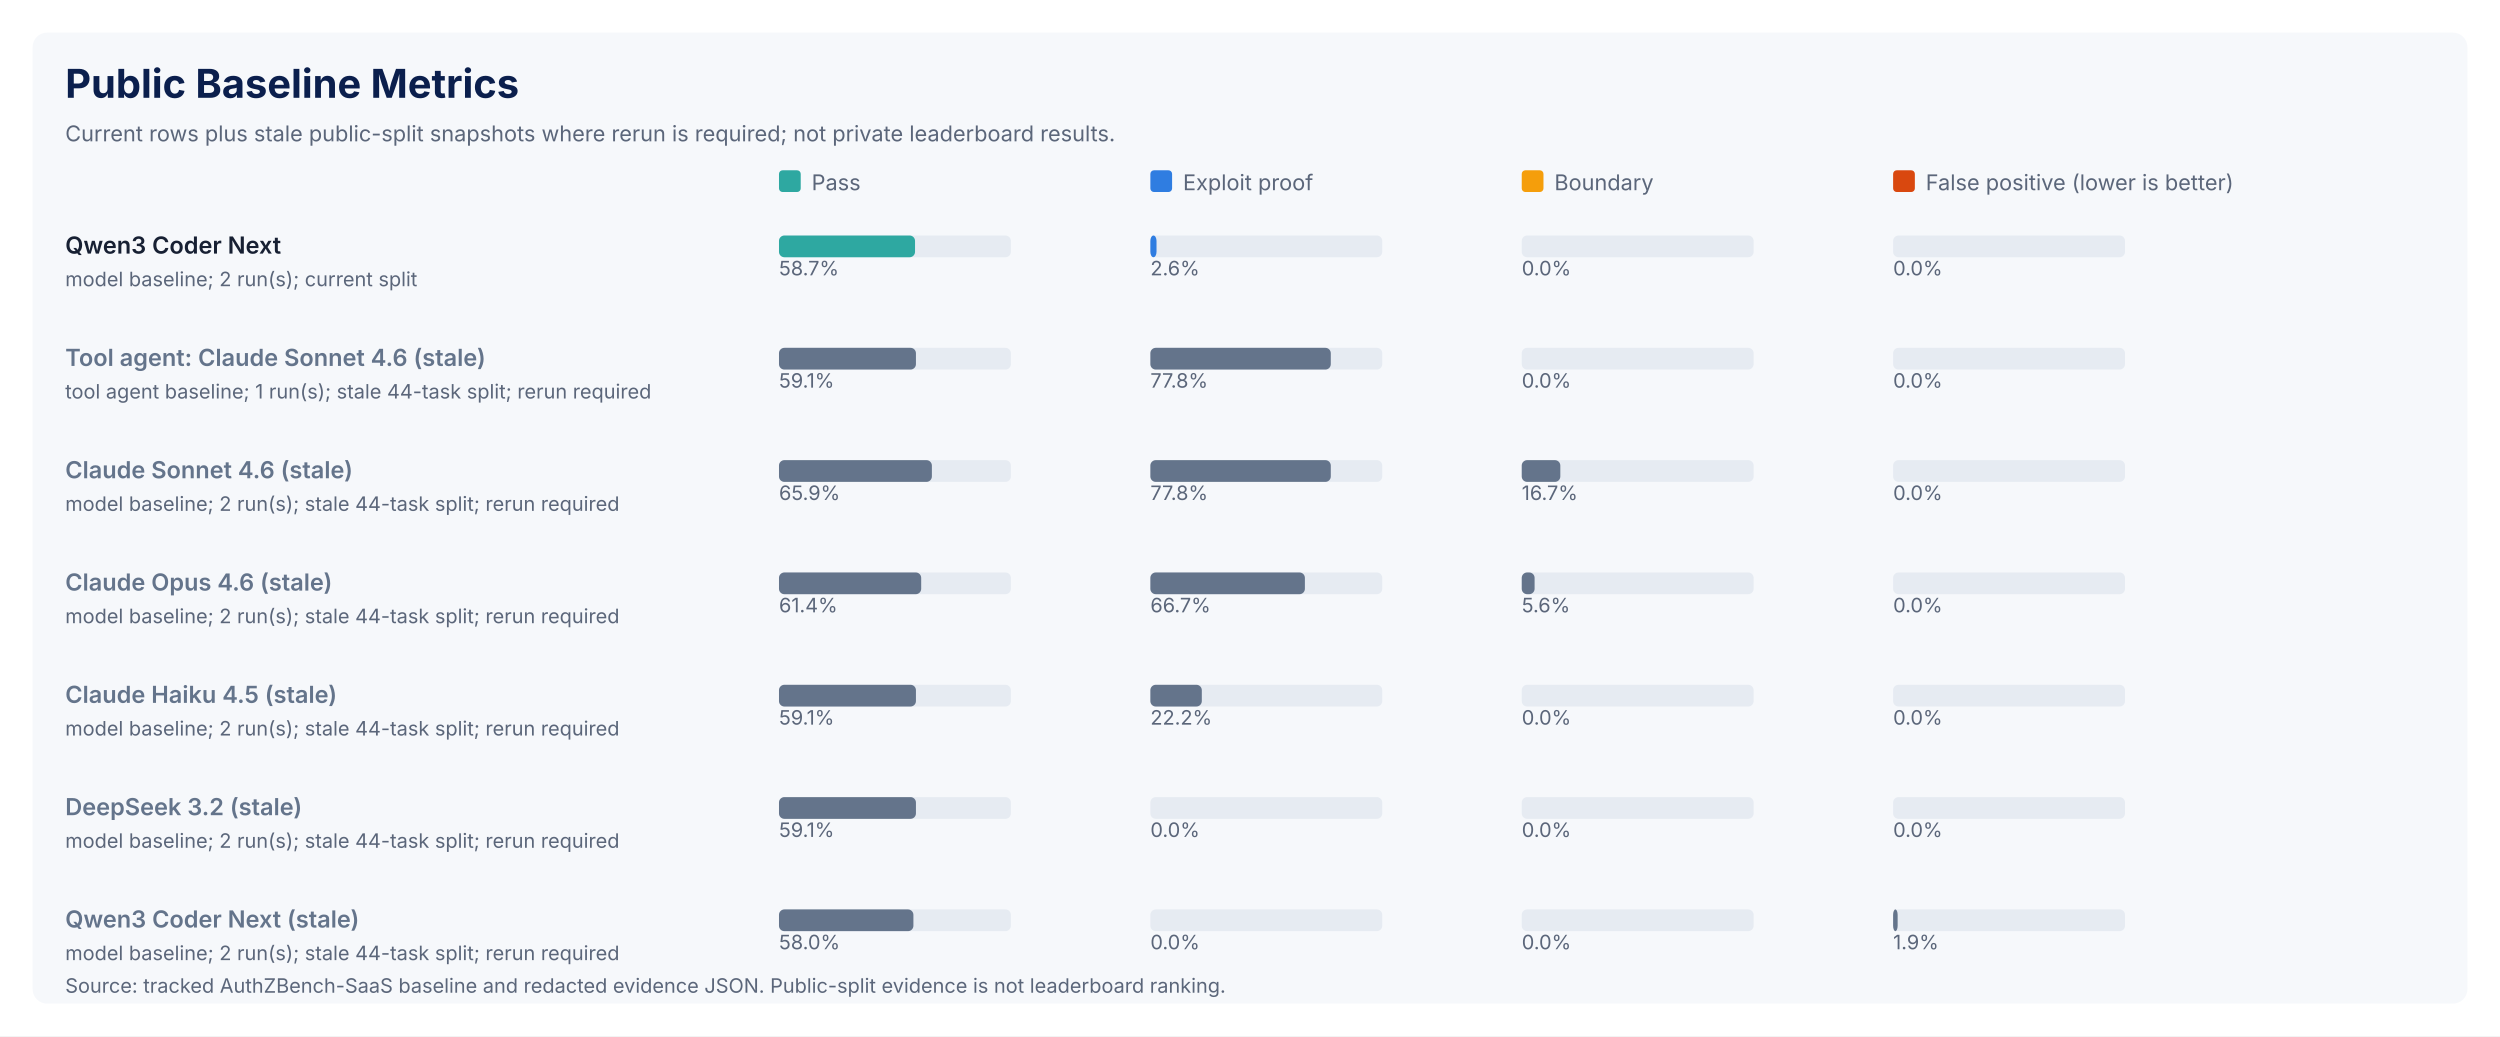
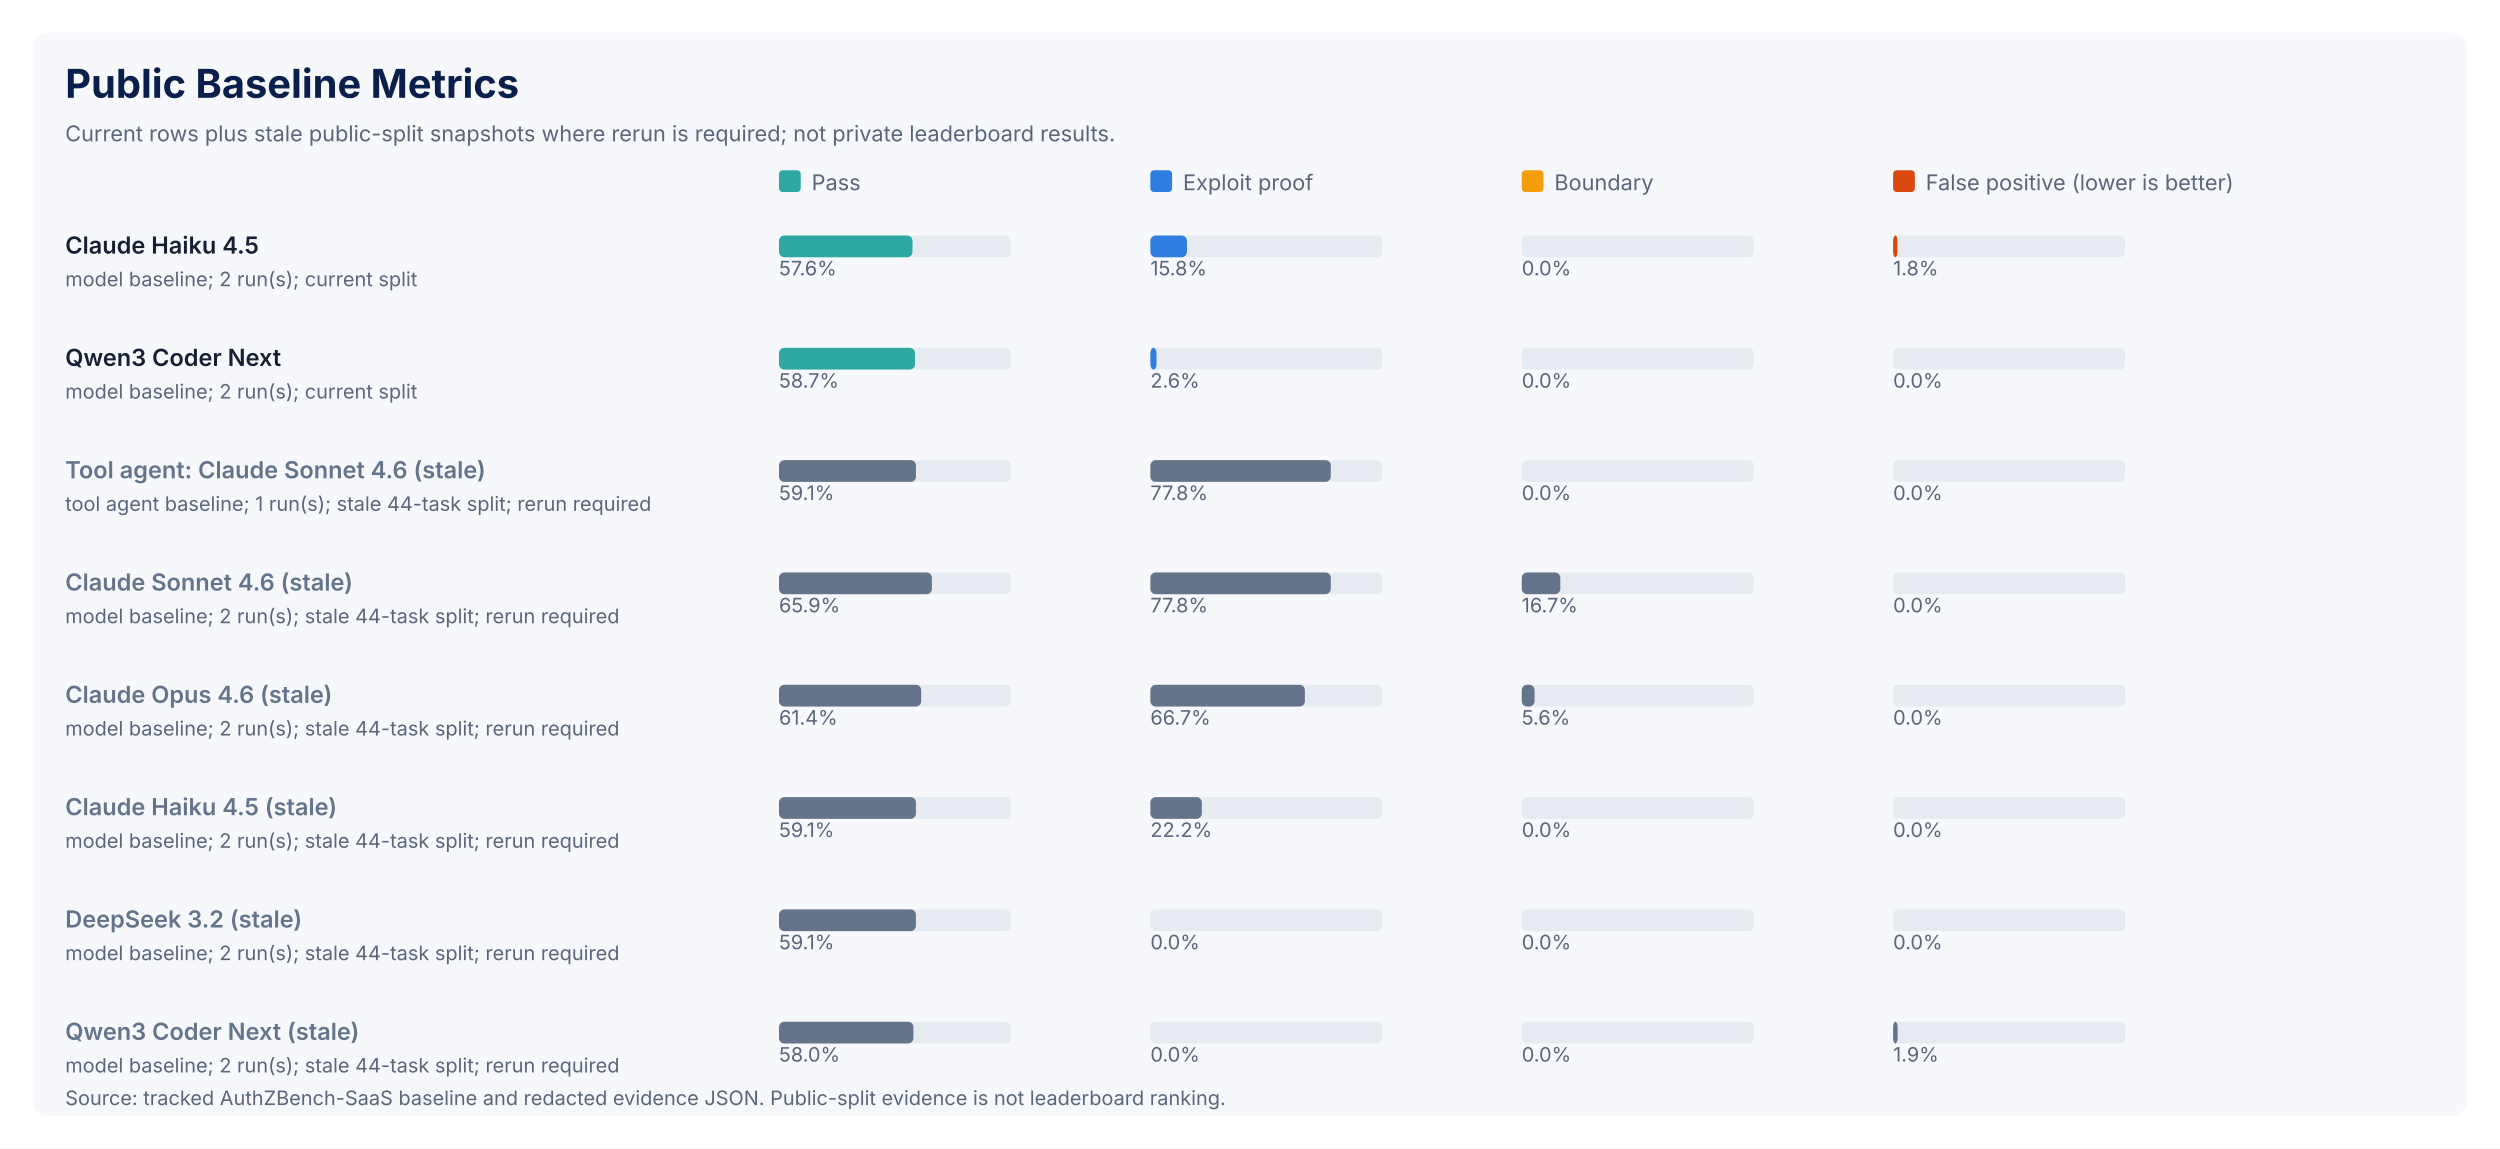
- <svg xmlns="http://www.w3.org/2000/svg" width="1380" height="572" viewBox="0 0 1380 572" role="img" aria-labelledby="title desc">
-   <rect x="0.0" y="0.0" width="1380.0" height="572.0" rx="0" fill="#ffffff" />
-   <rect x="18.0" y="18.0" width="1344.0" height="536.0" rx="8" fill="#f6f8fb" />
+ <svg xmlns="http://www.w3.org/2000/svg" width="1380" height="634" viewBox="0 0 1380 634" role="img" aria-labelledby="title desc">
+   <rect x="0.0" y="0.0" width="1380.0" height="634.0" rx="0" fill="#ffffff" />
+   <rect x="18.0" y="18.0" width="1344.0" height="598.0" rx="8" fill="#f6f8fb" />
  <text x="36.0" y="54.0" fill="#0b1f4d" font-family="Inter, Arial, sans-serif" font-size="22" font-weight="700">Public Baseline Metrics</text>
  <text x="36.0" y="78.0" fill="#5b667a" font-family="Inter, Arial, sans-serif" font-size="12" font-weight="400">Current rows plus stale public-split snapshots where rerun is required; not private leaderboard results.</text>
  <rect x="430.0" y="94.0" width="12.0" height="12.0" rx="2" fill="#2ea8a1" />
  <text x="448.0" y="105.0" fill="#5b667a" font-family="Inter, Arial, sans-serif" font-size="12" font-weight="400">Pass</text>
  <rect x="635.0" y="94.0" width="12.0" height="12.0" rx="2" fill="#2f7de1" />
  <text x="653.0" y="105.0" fill="#5b667a" font-family="Inter, Arial, sans-serif" font-size="12" font-weight="400">Exploit proof</text>
  <rect x="840.0" y="94.0" width="12.0" height="12.0" rx="2" fill="#f59e0b" />
  <text x="858.0" y="105.0" fill="#5b667a" font-family="Inter, Arial, sans-serif" font-size="12" font-weight="400">Boundary</text>
  <rect x="1045.0" y="94.0" width="12.0" height="12.0" rx="2" fill="#d9480f" />
  <text x="1063.0" y="105.0" fill="#5b667a" font-family="Inter, Arial, sans-serif" font-size="12" font-weight="400">False positive (lower is better)</text>
-   <text x="36.0" y="140.0" fill="#172033" font-family="Inter, Arial, sans-serif" font-size="13" font-weight="600">Qwen3 Coder Next</text>
+   <text x="36.0" y="140.0" fill="#172033" font-family="Inter, Arial, sans-serif" font-size="13" font-weight="600">Claude Haiku 4.5</text>
  <text x="36.0" y="158.0" fill="#5b667a" font-family="Inter, Arial, sans-serif" font-size="11" font-weight="400">model baseline; 2 run(s); current split</text>
  <rect x="430.0" y="130.0" width="128.0" height="12.0" rx="3" fill="#e6ebf2" />
-   <rect x="430.0" y="130.0" width="75.1" height="12.0" rx="3" fill="#2ea8a1" />
-   <text x="430.0" y="152.0" fill="#5b667a" font-family="Inter, Arial, sans-serif" font-size="11" font-weight="400">58.7%</text>
+   <rect x="430.0" y="130.0" width="73.7" height="12.0" rx="3" fill="#2ea8a1" />
+   <text x="430.0" y="152.0" fill="#5b667a" font-family="Inter, Arial, sans-serif" font-size="11" font-weight="400">57.6%</text>
  <rect x="635.0" y="130.0" width="128.0" height="12.0" rx="3" fill="#e6ebf2" />
-   <rect x="635.0" y="130.0" width="3.4" height="12.0" rx="3" fill="#2f7de1" />
-   <text x="635.0" y="152.0" fill="#5b667a" font-family="Inter, Arial, sans-serif" font-size="11" font-weight="400">2.6%</text>
+   <rect x="635.0" y="130.0" width="20.2" height="12.0" rx="3" fill="#2f7de1" />
+   <text x="635.0" y="152.0" fill="#5b667a" font-family="Inter, Arial, sans-serif" font-size="11" font-weight="400">15.8%</text>
  <rect x="840.0" y="130.0" width="128.0" height="12.0" rx="3" fill="#e6ebf2" />
  <rect x="840.0" y="130.0" width="0.0" height="12.0" rx="3" fill="#f59e0b" />
  <text x="840.0" y="152.0" fill="#5b667a" font-family="Inter, Arial, sans-serif" font-size="11" font-weight="400">0.0%</text>
  <rect x="1045.0" y="130.0" width="128.0" height="12.0" rx="3" fill="#e6ebf2" />
-   <rect x="1045.0" y="130.0" width="0.0" height="12.0" rx="3" fill="#d9480f" />
-   <text x="1045.0" y="152.0" fill="#5b667a" font-family="Inter, Arial, sans-serif" font-size="11" font-weight="400">0.0%</text>
-   <text x="36.0" y="202.0" fill="#64748b" font-family="Inter, Arial, sans-serif" font-size="13" font-weight="600">Tool agent: Claude Sonnet 4.6 (stale)</text>
-   <text x="36.0" y="220.0" fill="#5b667a" font-family="Inter, Arial, sans-serif" font-size="11" font-weight="400">tool agent baseline; 1 run(s); stale 44-task split; rerun required</text>
+   <rect x="1045.0" y="130.0" width="2.4" height="12.0" rx="3" fill="#d9480f" />
+   <text x="1045.0" y="152.0" fill="#5b667a" font-family="Inter, Arial, sans-serif" font-size="11" font-weight="400">1.8%</text>
+   <text x="36.0" y="202.0" fill="#172033" font-family="Inter, Arial, sans-serif" font-size="13" font-weight="600">Qwen3 Coder Next</text>
+   <text x="36.0" y="220.0" fill="#5b667a" font-family="Inter, Arial, sans-serif" font-size="11" font-weight="400">model baseline; 2 run(s); current split</text>
  <rect x="430.0" y="192.0" width="128.0" height="12.0" rx="3" fill="#e6ebf2" />
-   <rect x="430.0" y="192.0" width="75.6" height="12.0" rx="3" fill="#64748b" />
-   <text x="430.0" y="214.0" fill="#5b667a" font-family="Inter, Arial, sans-serif" font-size="11" font-weight="400">59.1%</text>
+   <rect x="430.0" y="192.0" width="75.1" height="12.0" rx="3" fill="#2ea8a1" />
+   <text x="430.0" y="214.0" fill="#5b667a" font-family="Inter, Arial, sans-serif" font-size="11" font-weight="400">58.7%</text>
  <rect x="635.0" y="192.0" width="128.0" height="12.0" rx="3" fill="#e6ebf2" />
-   <rect x="635.0" y="192.0" width="99.6" height="12.0" rx="3" fill="#64748b" />
-   <text x="635.0" y="214.0" fill="#5b667a" font-family="Inter, Arial, sans-serif" font-size="11" font-weight="400">77.8%</text>
+   <rect x="635.0" y="192.0" width="3.4" height="12.0" rx="3" fill="#2f7de1" />
+   <text x="635.0" y="214.0" fill="#5b667a" font-family="Inter, Arial, sans-serif" font-size="11" font-weight="400">2.6%</text>
  <rect x="840.0" y="192.0" width="128.0" height="12.0" rx="3" fill="#e6ebf2" />
-   <rect x="840.0" y="192.0" width="0.0" height="12.0" rx="3" fill="#64748b" />
+   <rect x="840.0" y="192.0" width="0.0" height="12.0" rx="3" fill="#f59e0b" />
  <text x="840.0" y="214.0" fill="#5b667a" font-family="Inter, Arial, sans-serif" font-size="11" font-weight="400">0.0%</text>
  <rect x="1045.0" y="192.0" width="128.0" height="12.0" rx="3" fill="#e6ebf2" />
-   <rect x="1045.0" y="192.0" width="0.0" height="12.0" rx="3" fill="#64748b" />
+   <rect x="1045.0" y="192.0" width="0.0" height="12.0" rx="3" fill="#d9480f" />
  <text x="1045.0" y="214.0" fill="#5b667a" font-family="Inter, Arial, sans-serif" font-size="11" font-weight="400">0.0%</text>
-   <text x="36.0" y="264.0" fill="#64748b" font-family="Inter, Arial, sans-serif" font-size="13" font-weight="600">Claude Sonnet 4.6 (stale)</text>
-   <text x="36.0" y="282.0" fill="#5b667a" font-family="Inter, Arial, sans-serif" font-size="11" font-weight="400">model baseline; 2 run(s); stale 44-task split; rerun required</text>
+   <text x="36.0" y="264.0" fill="#64748b" font-family="Inter, Arial, sans-serif" font-size="13" font-weight="600">Tool agent: Claude Sonnet 4.6 (stale)</text>
+   <text x="36.0" y="282.0" fill="#5b667a" font-family="Inter, Arial, sans-serif" font-size="11" font-weight="400">tool agent baseline; 1 run(s); stale 44-task split; rerun required</text>
  <rect x="430.0" y="254.0" width="128.0" height="12.0" rx="3" fill="#e6ebf2" />
-   <rect x="430.0" y="254.0" width="84.4" height="12.0" rx="3" fill="#64748b" />
-   <text x="430.0" y="276.0" fill="#5b667a" font-family="Inter, Arial, sans-serif" font-size="11" font-weight="400">65.9%</text>
+   <rect x="430.0" y="254.0" width="75.6" height="12.0" rx="3" fill="#64748b" />
+   <text x="430.0" y="276.0" fill="#5b667a" font-family="Inter, Arial, sans-serif" font-size="11" font-weight="400">59.1%</text>
  <rect x="635.0" y="254.0" width="128.0" height="12.0" rx="3" fill="#e6ebf2" />
  <rect x="635.0" y="254.0" width="99.6" height="12.0" rx="3" fill="#64748b" />
  <text x="635.0" y="276.0" fill="#5b667a" font-family="Inter, Arial, sans-serif" font-size="11" font-weight="400">77.8%</text>
  <rect x="840.0" y="254.0" width="128.0" height="12.0" rx="3" fill="#e6ebf2" />
-   <rect x="840.0" y="254.0" width="21.3" height="12.0" rx="3" fill="#64748b" />
-   <text x="840.0" y="276.0" fill="#5b667a" font-family="Inter, Arial, sans-serif" font-size="11" font-weight="400">16.7%</text>
+   <rect x="840.0" y="254.0" width="0.0" height="12.0" rx="3" fill="#64748b" />
+   <text x="840.0" y="276.0" fill="#5b667a" font-family="Inter, Arial, sans-serif" font-size="11" font-weight="400">0.0%</text>
  <rect x="1045.0" y="254.0" width="128.0" height="12.0" rx="3" fill="#e6ebf2" />
  <rect x="1045.0" y="254.0" width="0.0" height="12.0" rx="3" fill="#64748b" />
  <text x="1045.0" y="276.0" fill="#5b667a" font-family="Inter, Arial, sans-serif" font-size="11" font-weight="400">0.0%</text>
-   <text x="36.0" y="326.0" fill="#64748b" font-family="Inter, Arial, sans-serif" font-size="13" font-weight="600">Claude Opus 4.6 (stale)</text>
+   <text x="36.0" y="326.0" fill="#64748b" font-family="Inter, Arial, sans-serif" font-size="13" font-weight="600">Claude Sonnet 4.6 (stale)</text>
  <text x="36.0" y="344.0" fill="#5b667a" font-family="Inter, Arial, sans-serif" font-size="11" font-weight="400">model baseline; 2 run(s); stale 44-task split; rerun required</text>
  <rect x="430.0" y="316.0" width="128.0" height="12.0" rx="3" fill="#e6ebf2" />
-   <rect x="430.0" y="316.0" width="78.5" height="12.0" rx="3" fill="#64748b" />
-   <text x="430.0" y="338.0" fill="#5b667a" font-family="Inter, Arial, sans-serif" font-size="11" font-weight="400">61.4%</text>
+   <rect x="430.0" y="316.0" width="84.4" height="12.0" rx="3" fill="#64748b" />
+   <text x="430.0" y="338.0" fill="#5b667a" font-family="Inter, Arial, sans-serif" font-size="11" font-weight="400">65.9%</text>
  <rect x="635.0" y="316.0" width="128.0" height="12.0" rx="3" fill="#e6ebf2" />
-   <rect x="635.0" y="316.0" width="85.3" height="12.0" rx="3" fill="#64748b" />
-   <text x="635.0" y="338.0" fill="#5b667a" font-family="Inter, Arial, sans-serif" font-size="11" font-weight="400">66.7%</text>
+   <rect x="635.0" y="316.0" width="99.6" height="12.0" rx="3" fill="#64748b" />
+   <text x="635.0" y="338.0" fill="#5b667a" font-family="Inter, Arial, sans-serif" font-size="11" font-weight="400">77.8%</text>
  <rect x="840.0" y="316.0" width="128.0" height="12.0" rx="3" fill="#e6ebf2" />
-   <rect x="840.0" y="316.0" width="7.1" height="12.0" rx="3" fill="#64748b" />
-   <text x="840.0" y="338.0" fill="#5b667a" font-family="Inter, Arial, sans-serif" font-size="11" font-weight="400">5.6%</text>
+   <rect x="840.0" y="316.0" width="21.3" height="12.0" rx="3" fill="#64748b" />
+   <text x="840.0" y="338.0" fill="#5b667a" font-family="Inter, Arial, sans-serif" font-size="11" font-weight="400">16.7%</text>
  <rect x="1045.0" y="316.0" width="128.0" height="12.0" rx="3" fill="#e6ebf2" />
  <rect x="1045.0" y="316.0" width="0.0" height="12.0" rx="3" fill="#64748b" />
  <text x="1045.0" y="338.0" fill="#5b667a" font-family="Inter, Arial, sans-serif" font-size="11" font-weight="400">0.0%</text>
-   <text x="36.0" y="388.0" fill="#64748b" font-family="Inter, Arial, sans-serif" font-size="13" font-weight="600">Claude Haiku 4.5 (stale)</text>
+   <text x="36.0" y="388.0" fill="#64748b" font-family="Inter, Arial, sans-serif" font-size="13" font-weight="600">Claude Opus 4.6 (stale)</text>
  <text x="36.0" y="406.0" fill="#5b667a" font-family="Inter, Arial, sans-serif" font-size="11" font-weight="400">model baseline; 2 run(s); stale 44-task split; rerun required</text>
  <rect x="430.0" y="378.0" width="128.0" height="12.0" rx="3" fill="#e6ebf2" />
-   <rect x="430.0" y="378.0" width="75.6" height="12.0" rx="3" fill="#64748b" />
-   <text x="430.0" y="400.0" fill="#5b667a" font-family="Inter, Arial, sans-serif" font-size="11" font-weight="400">59.1%</text>
+   <rect x="430.0" y="378.0" width="78.5" height="12.0" rx="3" fill="#64748b" />
+   <text x="430.0" y="400.0" fill="#5b667a" font-family="Inter, Arial, sans-serif" font-size="11" font-weight="400">61.4%</text>
  <rect x="635.0" y="378.0" width="128.0" height="12.0" rx="3" fill="#e6ebf2" />
-   <rect x="635.0" y="378.0" width="28.4" height="12.0" rx="3" fill="#64748b" />
-   <text x="635.0" y="400.0" fill="#5b667a" font-family="Inter, Arial, sans-serif" font-size="11" font-weight="400">22.2%</text>
+   <rect x="635.0" y="378.0" width="85.3" height="12.0" rx="3" fill="#64748b" />
+   <text x="635.0" y="400.0" fill="#5b667a" font-family="Inter, Arial, sans-serif" font-size="11" font-weight="400">66.7%</text>
  <rect x="840.0" y="378.0" width="128.0" height="12.0" rx="3" fill="#e6ebf2" />
-   <rect x="840.0" y="378.0" width="0.0" height="12.0" rx="3" fill="#64748b" />
-   <text x="840.0" y="400.0" fill="#5b667a" font-family="Inter, Arial, sans-serif" font-size="11" font-weight="400">0.0%</text>
+   <rect x="840.0" y="378.0" width="7.1" height="12.0" rx="3" fill="#64748b" />
+   <text x="840.0" y="400.0" fill="#5b667a" font-family="Inter, Arial, sans-serif" font-size="11" font-weight="400">5.6%</text>
  <rect x="1045.0" y="378.0" width="128.0" height="12.0" rx="3" fill="#e6ebf2" />
  <rect x="1045.0" y="378.0" width="0.0" height="12.0" rx="3" fill="#64748b" />
  <text x="1045.0" y="400.0" fill="#5b667a" font-family="Inter, Arial, sans-serif" font-size="11" font-weight="400">0.0%</text>
-   <text x="36.0" y="450.0" fill="#64748b" font-family="Inter, Arial, sans-serif" font-size="13" font-weight="600">DeepSeek 3.2 (stale)</text>
+   <text x="36.0" y="450.0" fill="#64748b" font-family="Inter, Arial, sans-serif" font-size="13" font-weight="600">Claude Haiku 4.5 (stale)</text>
  <text x="36.0" y="468.0" fill="#5b667a" font-family="Inter, Arial, sans-serif" font-size="11" font-weight="400">model baseline; 2 run(s); stale 44-task split; rerun required</text>
  <rect x="430.0" y="440.0" width="128.0" height="12.0" rx="3" fill="#e6ebf2" />
  <rect x="430.0" y="440.0" width="75.6" height="12.0" rx="3" fill="#64748b" />
  <text x="430.0" y="462.0" fill="#5b667a" font-family="Inter, Arial, sans-serif" font-size="11" font-weight="400">59.1%</text>
  <rect x="635.0" y="440.0" width="128.0" height="12.0" rx="3" fill="#e6ebf2" />
-   <rect x="635.0" y="440.0" width="0.0" height="12.0" rx="3" fill="#64748b" />
-   <text x="635.0" y="462.0" fill="#5b667a" font-family="Inter, Arial, sans-serif" font-size="11" font-weight="400">0.0%</text>
+   <rect x="635.0" y="440.0" width="28.4" height="12.0" rx="3" fill="#64748b" />
+   <text x="635.0" y="462.0" fill="#5b667a" font-family="Inter, Arial, sans-serif" font-size="11" font-weight="400">22.2%</text>
  <rect x="840.0" y="440.0" width="128.0" height="12.0" rx="3" fill="#e6ebf2" />
  <rect x="840.0" y="440.0" width="0.0" height="12.0" rx="3" fill="#64748b" />
  <text x="840.0" y="462.0" fill="#5b667a" font-family="Inter, Arial, sans-serif" font-size="11" font-weight="400">0.0%</text>
  <rect x="1045.0" y="440.0" width="128.0" height="12.0" rx="3" fill="#e6ebf2" />
  <rect x="1045.0" y="440.0" width="0.0" height="12.0" rx="3" fill="#64748b" />
  <text x="1045.0" y="462.0" fill="#5b667a" font-family="Inter, Arial, sans-serif" font-size="11" font-weight="400">0.0%</text>
-   <text x="36.0" y="512.0" fill="#64748b" font-family="Inter, Arial, sans-serif" font-size="13" font-weight="600">Qwen3 Coder Next (stale)</text>
+   <text x="36.0" y="512.0" fill="#64748b" font-family="Inter, Arial, sans-serif" font-size="13" font-weight="600">DeepSeek 3.2 (stale)</text>
  <text x="36.0" y="530.0" fill="#5b667a" font-family="Inter, Arial, sans-serif" font-size="11" font-weight="400">model baseline; 2 run(s); stale 44-task split; rerun required</text>
  <rect x="430.0" y="502.0" width="128.0" height="12.0" rx="3" fill="#e6ebf2" />
-   <rect x="430.0" y="502.0" width="74.2" height="12.0" rx="3" fill="#64748b" />
-   <text x="430.0" y="524.0" fill="#5b667a" font-family="Inter, Arial, sans-serif" font-size="11" font-weight="400">58.0%</text>
+   <rect x="430.0" y="502.0" width="75.6" height="12.0" rx="3" fill="#64748b" />
+   <text x="430.0" y="524.0" fill="#5b667a" font-family="Inter, Arial, sans-serif" font-size="11" font-weight="400">59.1%</text>
  <rect x="635.0" y="502.0" width="128.0" height="12.0" rx="3" fill="#e6ebf2" />
  <rect x="635.0" y="502.0" width="0.0" height="12.0" rx="3" fill="#64748b" />
  <text x="635.0" y="524.0" fill="#5b667a" font-family="Inter, Arial, sans-serif" font-size="11" font-weight="400">0.0%</text>
  <rect x="840.0" y="502.0" width="128.0" height="12.0" rx="3" fill="#e6ebf2" />
  <rect x="840.0" y="502.0" width="0.0" height="12.0" rx="3" fill="#64748b" />
  <text x="840.0" y="524.0" fill="#5b667a" font-family="Inter, Arial, sans-serif" font-size="11" font-weight="400">0.0%</text>
  <rect x="1045.0" y="502.0" width="128.0" height="12.0" rx="3" fill="#e6ebf2" />
-   <rect x="1045.0" y="502.0" width="2.5" height="12.0" rx="3" fill="#64748b" />
-   <text x="1045.0" y="524.0" fill="#5b667a" font-family="Inter, Arial, sans-serif" font-size="11" font-weight="400">1.9%</text>
-   <text x="36.0" y="548.0" fill="#5b667a" font-family="Inter, Arial, sans-serif" font-size="11" font-weight="400">Source: tracked AuthZBench-SaaS baseline and redacted evidence JSON. Public-split evidence is not leaderboard ranking.</text>
+   <rect x="1045.0" y="502.0" width="0.0" height="12.0" rx="3" fill="#64748b" />
+   <text x="1045.0" y="524.0" fill="#5b667a" font-family="Inter, Arial, sans-serif" font-size="11" font-weight="400">0.0%</text>
+   <text x="36.0" y="574.0" fill="#64748b" font-family="Inter, Arial, sans-serif" font-size="13" font-weight="600">Qwen3 Coder Next (stale)</text>
+   <text x="36.0" y="592.0" fill="#5b667a" font-family="Inter, Arial, sans-serif" font-size="11" font-weight="400">model baseline; 2 run(s); stale 44-task split; rerun required</text>
+   <rect x="430.0" y="564.0" width="128.0" height="12.0" rx="3" fill="#e6ebf2" />
+   <rect x="430.0" y="564.0" width="74.2" height="12.0" rx="3" fill="#64748b" />
+   <text x="430.0" y="586.0" fill="#5b667a" font-family="Inter, Arial, sans-serif" font-size="11" font-weight="400">58.0%</text>
+   <rect x="635.0" y="564.0" width="128.0" height="12.0" rx="3" fill="#e6ebf2" />
+   <rect x="635.0" y="564.0" width="0.0" height="12.0" rx="3" fill="#64748b" />
+   <text x="635.0" y="586.0" fill="#5b667a" font-family="Inter, Arial, sans-serif" font-size="11" font-weight="400">0.0%</text>
+   <rect x="840.0" y="564.0" width="128.0" height="12.0" rx="3" fill="#e6ebf2" />
+   <rect x="840.0" y="564.0" width="0.0" height="12.0" rx="3" fill="#64748b" />
+   <text x="840.0" y="586.0" fill="#5b667a" font-family="Inter, Arial, sans-serif" font-size="11" font-weight="400">0.0%</text>
+   <rect x="1045.0" y="564.0" width="128.0" height="12.0" rx="3" fill="#e6ebf2" />
+   <rect x="1045.0" y="564.0" width="2.5" height="12.0" rx="3" fill="#64748b" />
+   <text x="1045.0" y="586.0" fill="#5b667a" font-family="Inter, Arial, sans-serif" font-size="11" font-weight="400">1.9%</text>
+   <text x="36.0" y="610.0" fill="#5b667a" font-family="Inter, Arial, sans-serif" font-size="11" font-weight="400">Source: tracked AuthZBench-SaaS baseline and redacted evidence JSON. Public-split evidence is not leaderboard ranking.</text>
</svg>
